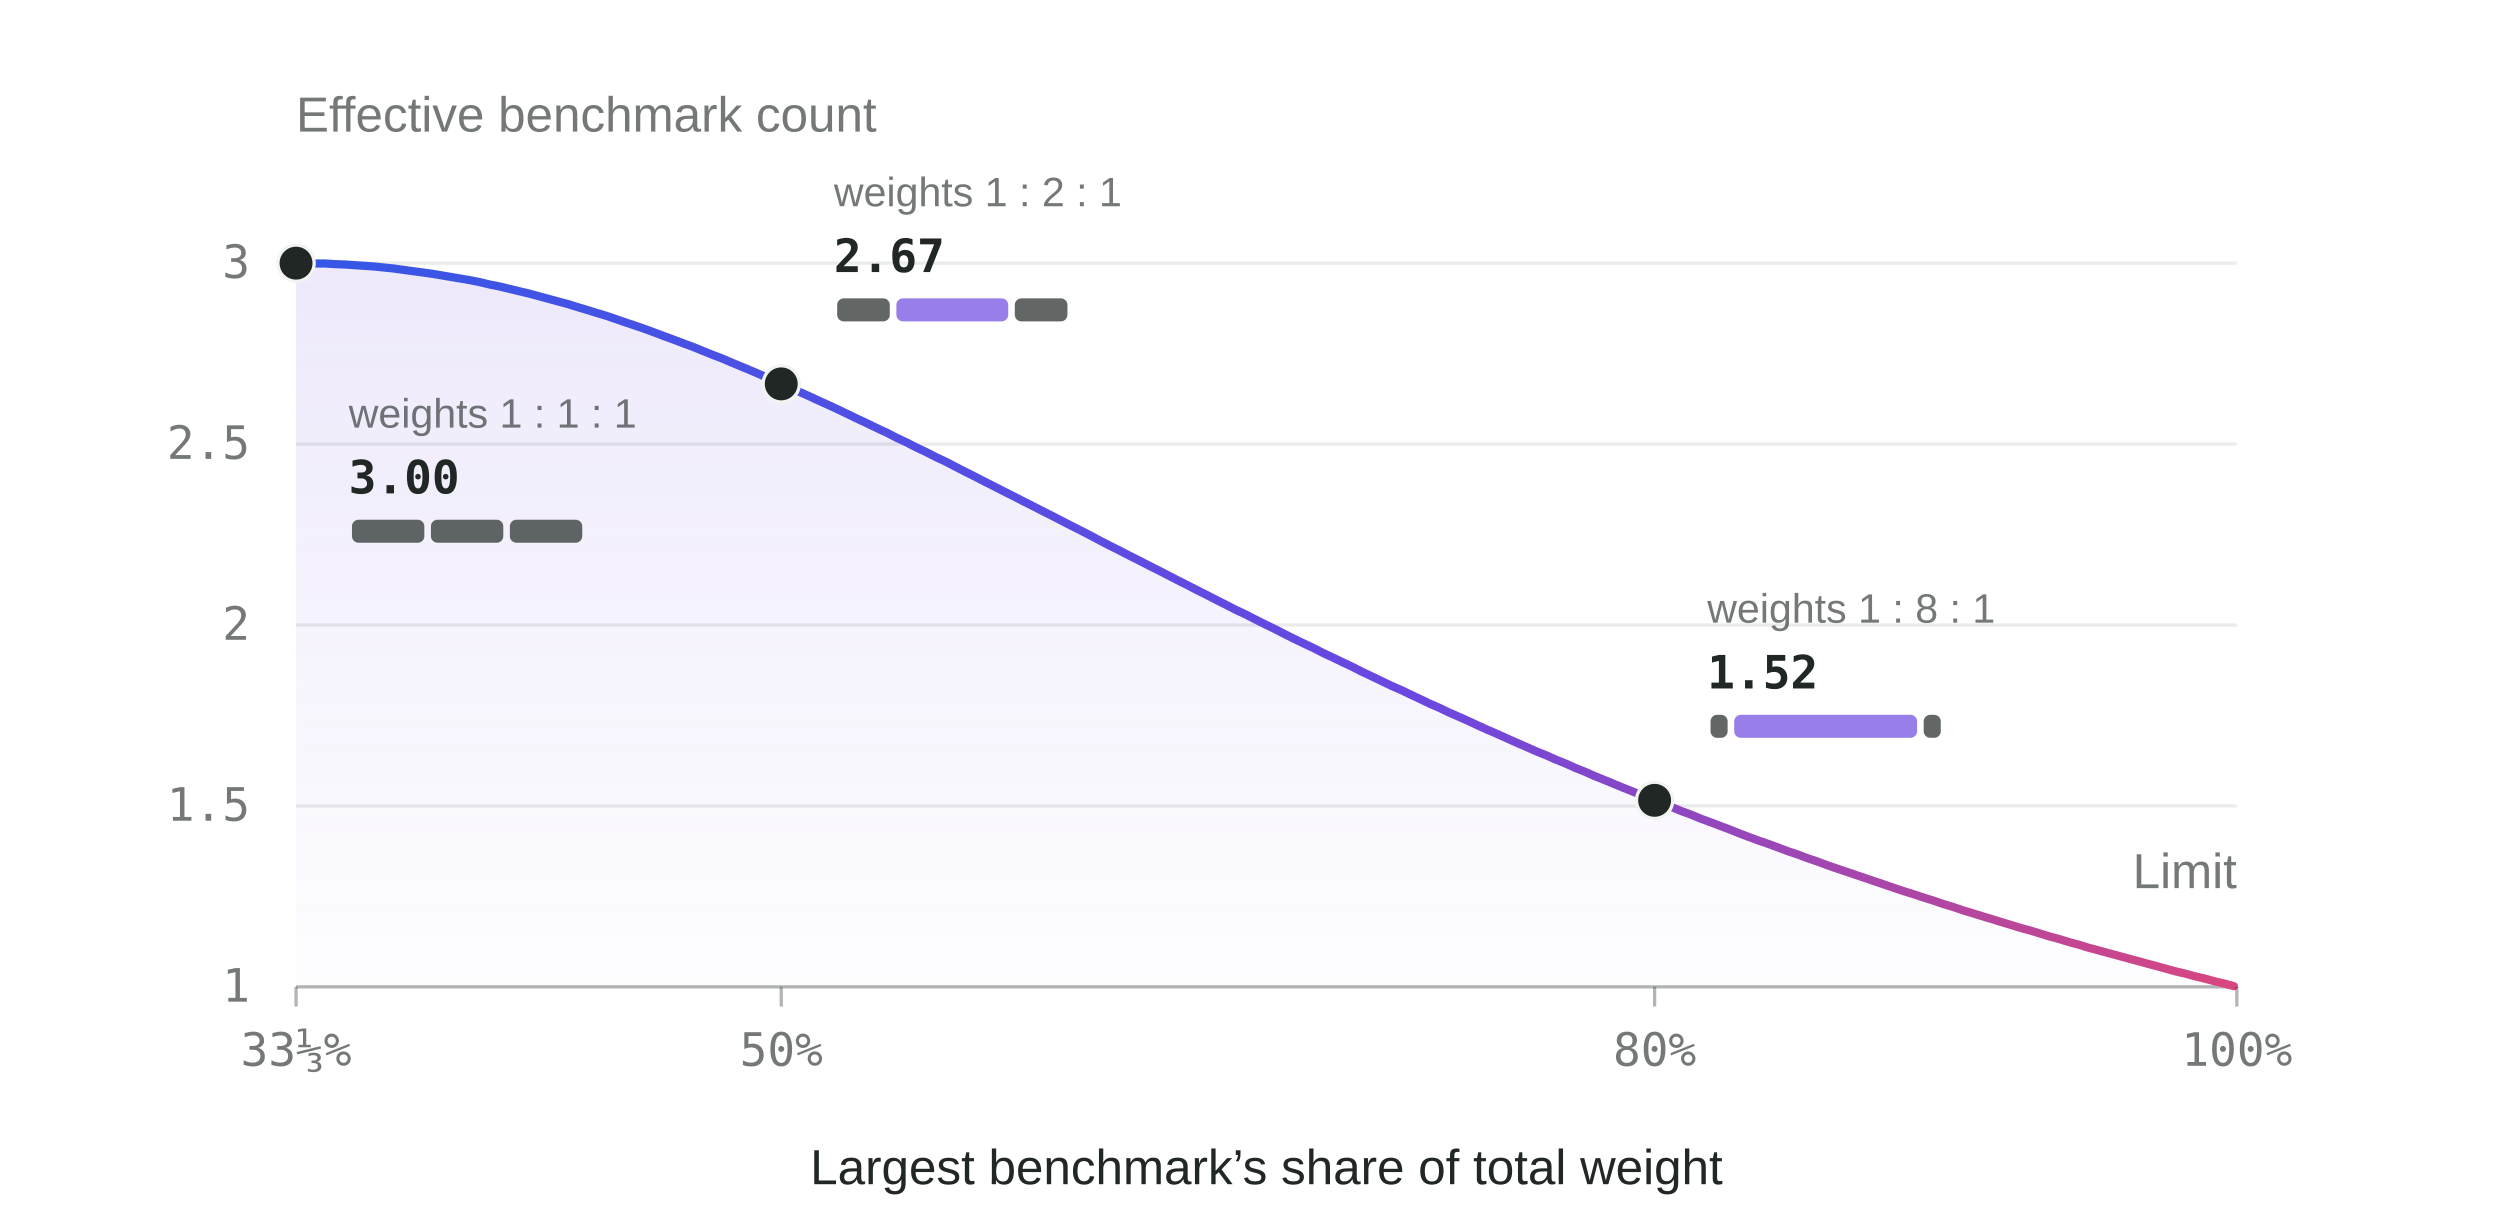
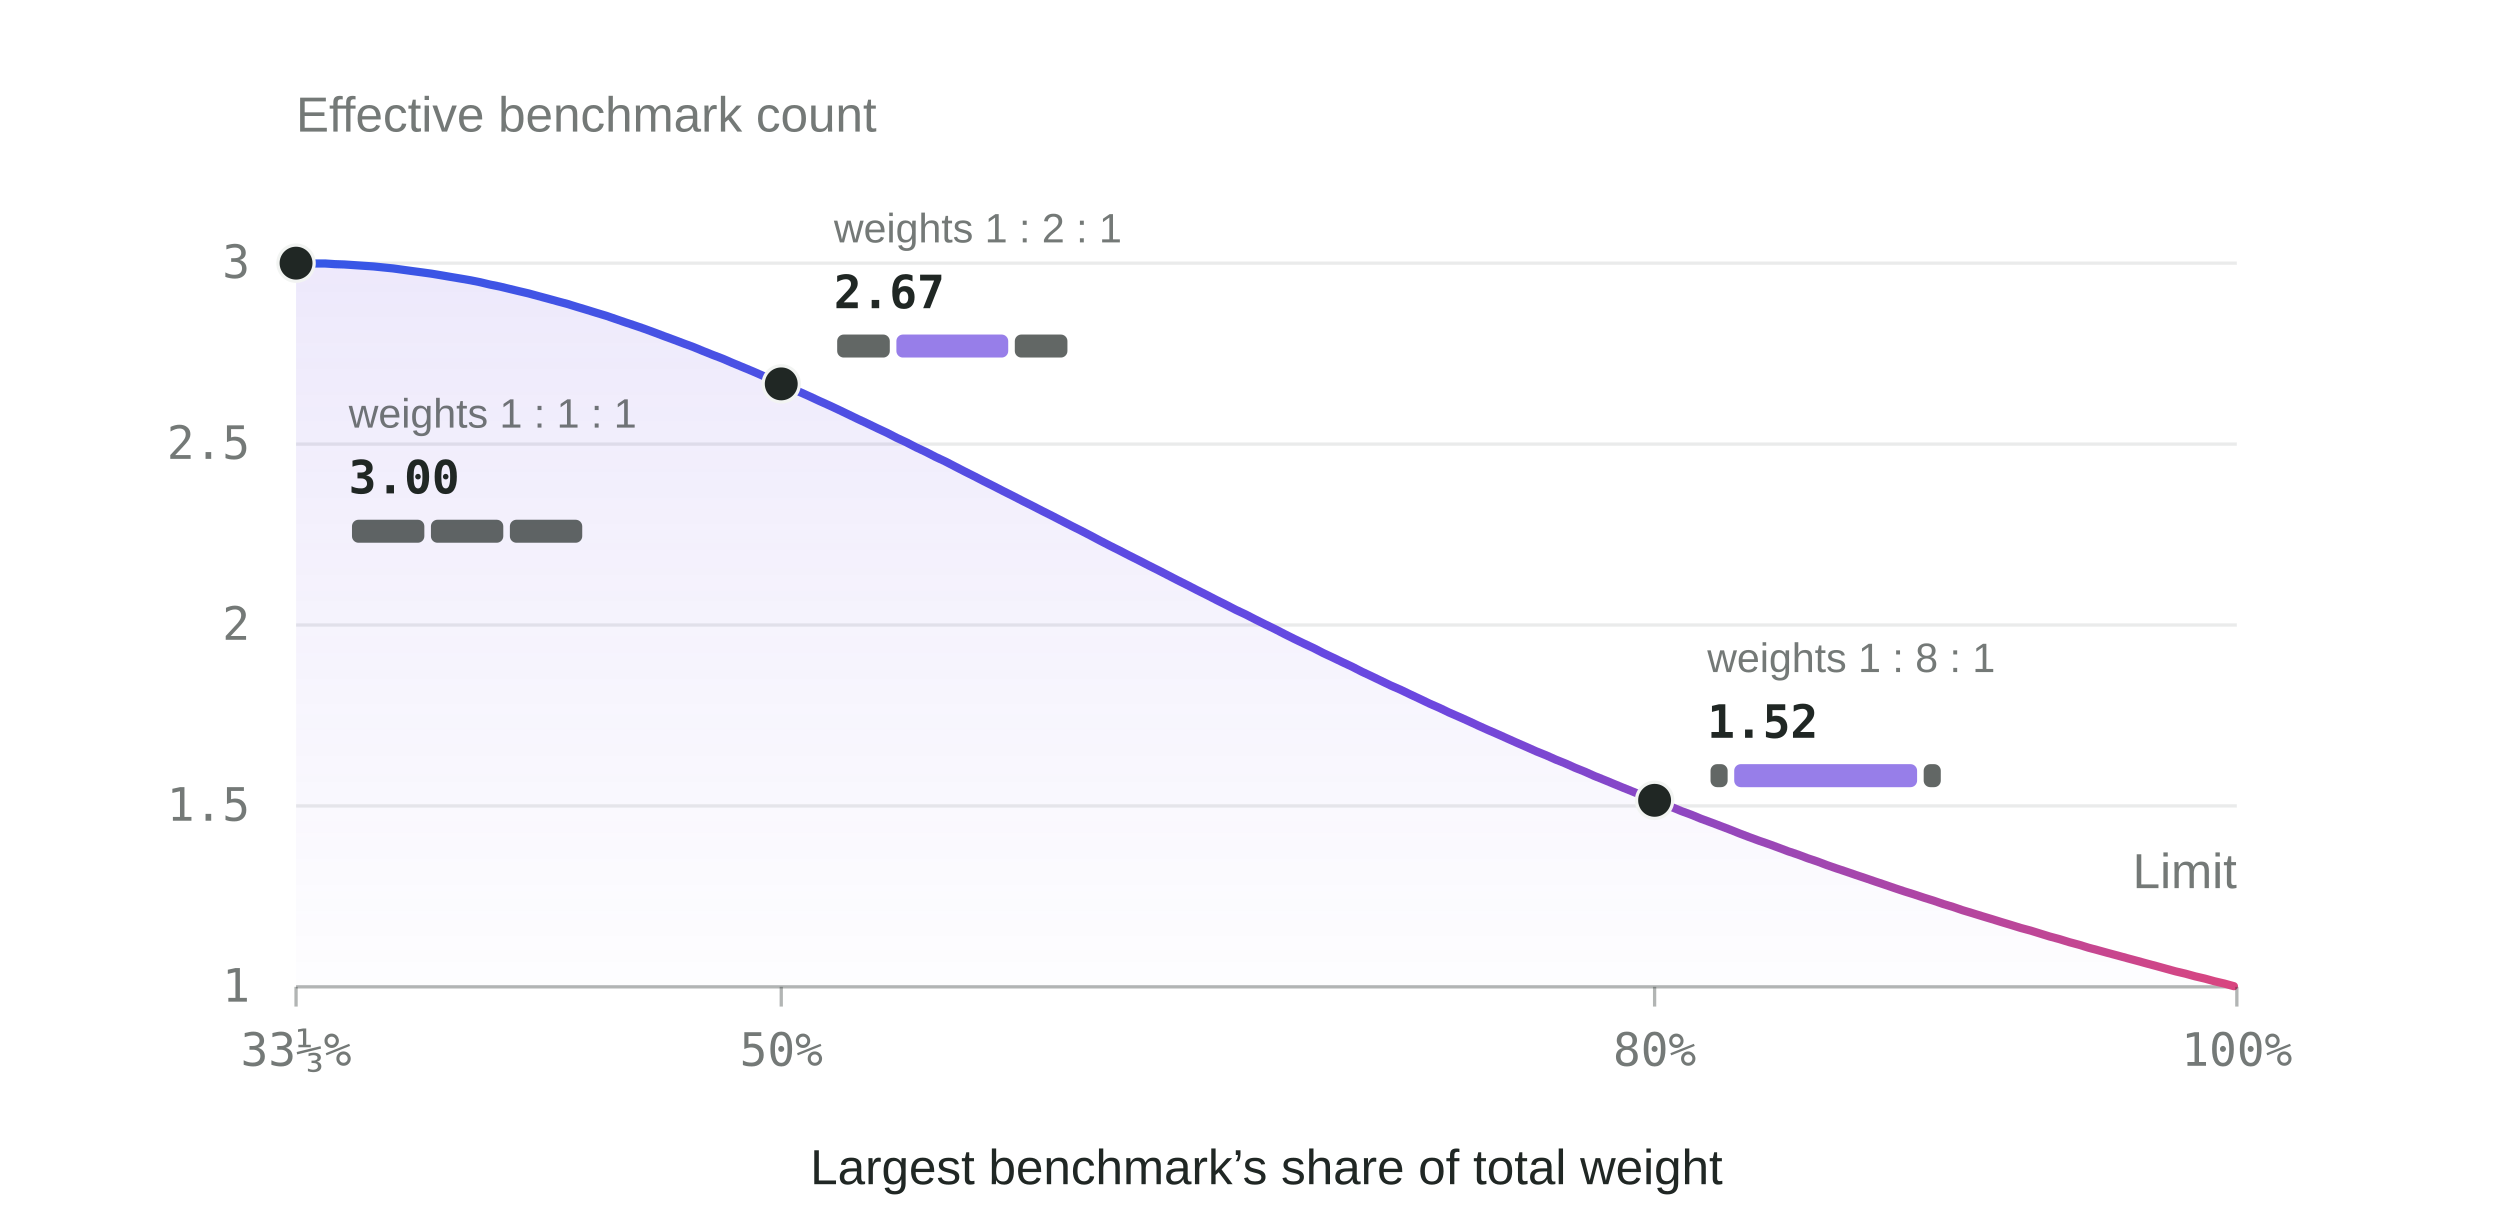
<svg xmlns="http://www.w3.org/2000/svg" viewBox="0 0 760 370" role="img" aria-labelledby="title desc">
  <style>
text{font-family:"Avenir Next","Segoe UI",Arial,sans-serif;font-size:15px;fill:#202724}
.num{font-family:"SFMono-Regular","SF Mono",Menlo,Consolas,monospace;font-size:14px}
.small{font-size:12.5px}.big{font-size:18px}.strong{font-weight:600}
.muted{fill-opacity:.62}.faint{opacity:.4}.half{opacity:.5}
.grid{fill:none;stroke:#202724;stroke-opacity:.09}
.guide{fill:none;stroke:#202724;stroke-opacity:.22}
.axis{fill:none;stroke:#202724;stroke-opacity:.34}
.ink{fill:#202724}.ink-line{fill:none;stroke:#202724}.ink-wash{fill:#202724;fill-opacity:.08}
.ring{stroke:#f2f4f2;stroke-width:2;paint-order:stroke}.gap{stroke:#f2f4f2;stroke-width:2}
.violet{fill:#6b47e0}.violet-line{fill:none;stroke:#6b47e0}.violet-wash{fill:#6b47e0;fill-opacity:.14}
.rose{fill:#c93f78}.rose-line{fill:none;stroke:#c93f78}.rose-wash{fill:#c93f78;fill-opacity:.14}
.amber{fill:#a8740c}.amber-line{fill:none;stroke:#a8740c}.amber-wash{fill:#a8740c;fill-opacity:.16}
.h0{stop-color:#3557e6}.h1{stop-color:#6b47e0}.h2{stop-color:#d9467f}
.land0{stop-color:#6b47e0;stop-opacity:.12}.land1{stop-color:#6b47e0;stop-opacity:.01}
.halo{opacity:0}
.m{font-size:1.12em}.mr,.mi,.mb{font-family:"KaTeX_Main","Latin Modern Roman","STIX Two Text","Cambria","Times New Roman",serif;font-style:normal;font-weight:400}.mb{font-weight:700}.mi{font-family:"KaTeX_Math","Latin Modern Math","STIX Two Text","Cambria Math","Times New Roman",serif;font-style:italic}
@media (prefers-color-scheme:dark){
text{fill:#f2f3ed}.muted{fill-opacity:.58}
.grid{stroke:#f2f3ed;stroke-opacity:.08}.guide{stroke:#f2f3ed;stroke-opacity:.2}.axis{stroke:#f2f3ed;stroke-opacity:.3}
.ink{fill:#f2f3ed}.ink-line{stroke:#f2f3ed}.ink-wash{fill:#f2f3ed;fill-opacity:.1}
.ring{stroke:#0b1016}.gap{stroke:#0b1016}
.violet{fill:#8f6bff}.violet-line{stroke:#8f6bff}.violet-wash{fill:#8f6bff;fill-opacity:.22}
.rose{fill:#e06296}.rose-line{stroke:#e06296}.rose-wash{fill:#e06296;fill-opacity:.2}
.amber{fill:#b98b24}.amber-line{stroke:#b98b24}.amber-wash{fill:#b98b24;fill-opacity:.22}
.h0{stop-color:#4a72ff}.h1{stop-color:#8f6bff}.h2{stop-color:#ff92bd}
.land0{stop-color:#6f8cff;stop-opacity:.16}.land1{stop-color:#6f8cff;stop-opacity:.02}
.halo{opacity:.55}
}
</style>
  <defs>
    <filter id="glow" x="-1" y="-1" width="3" height="3">
      <feGaussianBlur stdDeviation="3" />
    </filter>
    <marker id="tip-ink" viewBox="0 0 10 10" refX="8" refY="5" markerWidth="6" markerHeight="6" orient="auto-start-reverse">
      <path class="ink" d="M0 0L10 5L0 10Z" />
    </marker>
    <marker id="tip-violet" viewBox="0 0 10 10" refX="8" refY="5" markerWidth="6" markerHeight="6" orient="auto-start-reverse">
      <path class="violet" d="M0 0L10 5L0 10Z" />
    </marker>
    <marker id="tip-rose" viewBox="0 0 10 10" refX="8" refY="5" markerWidth="6" markerHeight="6" orient="auto-start-reverse">
      <path class="rose" d="M0 0L10 5L0 10Z" />
    </marker>
    <marker id="tip-amber" viewBox="0 0 10 10" refX="8" refY="5" markerWidth="6" markerHeight="6" orient="auto-start-reverse">
      <path class="amber" d="M0 0L10 5L0 10Z" />
    </marker>
    <linearGradient id="light" gradientUnits="userSpaceOnUse" x1="90" y1="0" x2="680" y2="0">
      <stop class="h0" offset="0" />
      <stop class="h1" offset=".58" />
      <stop class="h2" offset="1" />
    </linearGradient>
    <linearGradient id="land" gradientUnits="userSpaceOnUse" x1="0" y1="80" x2="0" y2="300">
      <stop class="land0" offset="0" />
      <stop class="land1" offset="1" />
    </linearGradient>
  </defs>
  <text class="muted" x="90" y="40">Effective benchmark count</text>
  <path class="axis" d="M90 300L680 300" />
  <text class="num muted" x="76" y="304.5" text-anchor="end">1</text>
  <path class="grid" d="M90 245L680 245" />
  <text class="num muted" x="76" y="249.5" text-anchor="end">1.5</text>
  <path class="grid" d="M90 190L680 190" />
  <text class="num muted" x="76" y="194.5" text-anchor="end">2</text>
  <path class="grid" d="M90 135L680 135" />
  <text class="num muted" x="76" y="139.5" text-anchor="end">2.5</text>
  <path class="grid" d="M90 80L680 80" />
  <text class="num muted" x="76" y="84.5" text-anchor="end">3</text>
  <path d="M90 80L92.9 80L95.9 80.1L98.8 80.1L101.8 80.3L104.7 80.4L107.7 80.6L110.6 80.8L113.6 81L116.5 81.3L119.5 81.6L122.4 82L125.3 82.4L128.3 82.8L131.2 83.2L134.2 83.7L137.1 84.2L140.1 84.7L143 85.2L146 85.8L148.9 86.5L151.9 87.1L154.8 87.8L157.7 88.5L160.7 89.2L163.6 90L166.6 90.8L169.5 91.6L172.5 92.4L175.4 93.3L178.4 94.2L181.3 95.1L184.3 96L187.2 97L190.1 98L193.1 99L196 100L199 101.1L201.9 102.2L204.9 103.3L207.8 104.4L210.8 105.5L213.7 106.7L216.7 107.9L219.6 109L222.6 110.3L225.5 111.5L228.4 112.7L231.4 114L234.3 115.3L237.3 116.6L240.2 117.9L243.2 119.2L246.1 120.5L249.1 121.9L252 123.2L255 124.6L257.9 126L260.8 127.4L263.8 128.8L266.7 130.2L269.7 131.6L272.6 133.1L275.6 134.5L278.5 136L281.5 137.4L284.4 138.9L287.4 140.3L290.3 141.8L293.2 143.3L296.2 144.8L299.1 146.3L302.1 147.8L305 149.3L308 150.8L310.9 152.3L313.9 153.8L316.8 155.3L319.8 156.8L322.7 158.3L325.6 159.8L328.6 161.3L331.5 162.8L334.5 164.4L337.4 165.9L340.4 167.4L343.3 168.9L346.3 170.4L349.2 171.9L352.2 173.4L355.1 174.9L358 176.4L361 177.9L363.9 179.4L366.9 180.9L369.8 182.4L372.8 183.9L375.7 185.4L378.7 186.8L381.6 188.3L384.6 189.8L387.5 191.2L390.4 192.7L393.4 194.2L396.3 195.6L399.3 197L402.2 198.5L405.2 199.9L408.1 201.3L411.1 202.7L414 204.2L417 205.6L419.9 207L422.8 208.4L425.8 209.7L428.7 211.1L431.7 212.5L434.6 213.9L437.6 215.2L440.5 216.6L443.5 217.9L446.4 219.2L449.4 220.6L452.3 221.9L455.3 223.2L458.2 224.5L461.1 225.8L464.1 227.1L467 228.4L470 229.6L472.9 230.9L475.9 232.1L478.8 233.4L481.8 234.6L484.7 235.9L487.7 237.1L490.6 238.3L493.5 239.5L496.5 240.7L499.4 241.9L502.4 243.1L505.3 244.3L508.3 245.4L511.2 246.6L514.2 247.7L517.1 248.9L520.1 250L523 251.1L525.9 252.2L528.9 253.4L531.8 254.5L534.8 255.6L537.7 256.6L540.7 257.7L543.6 258.8L546.6 259.8L549.5 260.9L552.5 261.9L555.4 263L558.3 264L561.3 265L564.2 266L567.2 267L570.1 268L573.1 269L576 270L579 271L581.9 271.9L584.9 272.9L587.8 273.8L590.7 274.8L593.7 275.7L596.6 276.7L599.6 277.6L602.5 278.5L605.5 279.4L608.4 280.3L611.4 281.2L614.3 282.1L617.3 282.9L620.2 283.8L623.1 284.7L626.1 285.5L629 286.4L632 287.2L634.9 288.1L637.9 288.9L640.8 289.7L643.8 290.5L646.7 291.3L649.7 292.1L652.6 292.9L655.6 293.7L658.5 294.5L661.4 295.3L664.4 296L667.3 296.8L670.3 297.5L673.2 298.3L676.2 299L679.1 299.8L679.1 300L90 300Z" fill="url(#land)" />
-   <path d="M90 80L92.9 80L95.9 80.1L98.8 80.1L101.8 80.3L104.7 80.4L107.7 80.6L110.6 80.8L113.6 81L116.5 81.3L119.5 81.6L122.4 82L125.3 82.4L128.3 82.8L131.2 83.2L134.2 83.7L137.1 84.2L140.1 84.7L143 85.2L146 85.8L148.9 86.5L151.9 87.1L154.8 87.8L157.7 88.5L160.7 89.2L163.6 90L166.6 90.8L169.5 91.6L172.5 92.4L175.4 93.3L178.4 94.2L181.3 95.1L184.3 96L187.2 97L190.1 98L193.1 99L196 100L199 101.1L201.9 102.2L204.9 103.3L207.8 104.4L210.8 105.5L213.7 106.7L216.7 107.9L219.6 109L222.6 110.3L225.5 111.5L228.4 112.7L231.4 114L234.3 115.3L237.3 116.6L240.2 117.9L243.2 119.2L246.1 120.5L249.1 121.9L252 123.2L255 124.6L257.9 126L260.8 127.4L263.8 128.8L266.7 130.2L269.7 131.6L272.6 133.1L275.6 134.5L278.5 136L281.5 137.4L284.4 138.9L287.4 140.3L290.3 141.8L293.2 143.3L296.2 144.8L299.1 146.3L302.1 147.8L305 149.3L308 150.8L310.9 152.3L313.9 153.8L316.8 155.3L319.8 156.8L322.7 158.3L325.6 159.8L328.6 161.3L331.5 162.8L334.5 164.4L337.4 165.9L340.4 167.4L343.3 168.9L346.3 170.4L349.2 171.9L352.2 173.4L355.1 174.9L358 176.4L361 177.9L363.9 179.4L366.9 180.9L369.8 182.4L372.8 183.9L375.7 185.4L378.7 186.8L381.6 188.3L384.6 189.8L387.5 191.2L390.4 192.7L393.4 194.2L396.3 195.6L399.3 197L402.2 198.5L405.2 199.9L408.1 201.3L411.1 202.7L414 204.2L417 205.6L419.9 207L422.8 208.4L425.8 209.7L428.7 211.1L431.7 212.5L434.6 213.9L437.6 215.2L440.5 216.6L443.5 217.9L446.4 219.2L449.4 220.6L452.3 221.9L455.3 223.2L458.2 224.5L461.1 225.8L464.1 227.1L467 228.4L470 229.6L472.9 230.9L475.9 232.1L478.8 233.4L481.8 234.6L484.7 235.9L487.7 237.1L490.6 238.3L493.5 239.5L496.5 240.7L499.4 241.9L502.4 243.1L505.3 244.3L508.3 245.4L511.2 246.6L514.2 247.7L517.1 248.9L520.1 250L523 251.1L525.9 252.2L528.9 253.4L531.8 254.5L534.8 255.6L537.7 256.6L540.7 257.7L543.6 258.8L546.6 259.8L549.5 260.9L552.5 261.9L555.4 263L558.3 264L561.3 265L564.2 266L567.2 267L570.1 268L573.1 269L576 270L579 271L581.9 271.9L584.9 272.9L587.8 273.8L590.7 274.8L593.7 275.7L596.6 276.7L599.6 277.6L602.5 278.5L605.5 279.4L608.4 280.3L611.4 281.2L614.3 282.1L617.3 282.9L620.2 283.8L623.1 284.7L626.1 285.5L629 286.4L632 287.2L634.9 288.1L637.9 288.9L640.8 289.7L643.8 290.5L646.7 291.3L649.7 292.1L652.6 292.9L655.6 293.7L658.5 294.5L661.4 295.3L664.4 296L667.3 296.8L670.3 297.5L673.2 298.3L676.2 299L679.1 299.8" fill="none" stroke="url(#light)" stroke-width="8" opacity=".14" class="halo" />
  <path d="M90 80L92.9 80L95.9 80.1L98.8 80.1L101.8 80.3L104.7 80.4L107.7 80.6L110.6 80.8L113.6 81L116.5 81.3L119.5 81.6L122.4 82L125.3 82.4L128.3 82.8L131.2 83.2L134.2 83.7L137.1 84.2L140.1 84.7L143 85.2L146 85.8L148.9 86.5L151.9 87.1L154.8 87.8L157.7 88.5L160.7 89.2L163.6 90L166.6 90.8L169.5 91.6L172.5 92.4L175.4 93.3L178.4 94.2L181.3 95.1L184.3 96L187.2 97L190.1 98L193.1 99L196 100L199 101.1L201.9 102.2L204.9 103.3L207.8 104.4L210.8 105.5L213.7 106.7L216.7 107.9L219.6 109L222.6 110.3L225.5 111.5L228.4 112.7L231.4 114L234.3 115.3L237.3 116.6L240.2 117.9L243.2 119.2L246.1 120.5L249.1 121.9L252 123.2L255 124.6L257.9 126L260.8 127.4L263.8 128.8L266.7 130.2L269.7 131.6L272.6 133.1L275.6 134.5L278.5 136L281.5 137.4L284.4 138.9L287.4 140.3L290.3 141.8L293.2 143.3L296.2 144.8L299.1 146.3L302.1 147.8L305 149.3L308 150.8L310.9 152.3L313.9 153.8L316.8 155.3L319.8 156.8L322.7 158.3L325.6 159.8L328.6 161.3L331.5 162.8L334.5 164.4L337.4 165.9L340.4 167.4L343.3 168.9L346.3 170.4L349.2 171.9L352.2 173.4L355.1 174.9L358 176.4L361 177.9L363.9 179.4L366.9 180.9L369.8 182.4L372.8 183.9L375.7 185.4L378.7 186.8L381.6 188.3L384.6 189.8L387.5 191.2L390.4 192.7L393.4 194.2L396.3 195.6L399.3 197L402.2 198.5L405.2 199.9L408.1 201.3L411.1 202.7L414 204.2L417 205.6L419.9 207L422.8 208.4L425.8 209.7L428.7 211.1L431.7 212.5L434.6 213.9L437.6 215.2L440.5 216.6L443.5 217.9L446.4 219.2L449.4 220.6L452.3 221.9L455.3 223.2L458.2 224.5L461.1 225.8L464.1 227.1L467 228.4L470 229.6L472.9 230.9L475.9 232.1L478.8 233.4L481.8 234.6L484.7 235.9L487.7 237.1L490.6 238.3L493.5 239.5L496.5 240.7L499.4 241.9L502.4 243.1L505.3 244.3L508.3 245.4L511.2 246.6L514.2 247.7L517.1 248.9L520.1 250L523 251.1L525.9 252.2L528.9 253.4L531.8 254.5L534.8 255.6L537.7 256.6L540.7 257.7L543.6 258.8L546.6 259.8L549.5 260.9L552.5 261.9L555.4 263L558.3 264L561.3 265L564.2 266L567.2 267L570.1 268L573.1 269L576 270L579 271L581.9 271.9L584.9 272.9L587.8 273.8L590.7 274.8L593.7 275.7L596.6 276.7L599.6 277.6L602.5 278.5L605.5 279.4L608.4 280.3L611.4 281.2L614.3 282.1L617.3 282.9L620.2 283.8L623.1 284.7L626.1 285.5L629 286.4L632 287.2L634.9 288.1L637.9 288.9L640.8 289.7L643.8 290.5L646.7 291.3L649.7 292.1L652.6 292.9L655.6 293.7L658.5 294.5L661.4 295.3L664.4 296L667.3 296.8L670.3 297.5L673.2 298.3L676.2 299L679.1 299.8" fill="none" stroke="url(#light)" stroke-width="2.5" stroke-linecap="round" stroke-linejoin="round" />
  <text class="muted" x="680" y="270" text-anchor="end">Limit</text>
  <g>
    <circle class="ink halo" cx="90" cy="80" r="7" filter="url(#glow)" />
    <circle class="ink ring" cx="90" cy="80" r="5" />
  </g>
  <text class="small muted" x="106" y="130">weights 1 : 1 : 1</text>
  <text class="num strong" x="106" y="150">3.00</text>
  <rect class="ink" x="107" y="158" width="22" height="7" rx="2" opacity=".7" />
  <rect class="ink" x="131" y="158" width="22" height="7" rx="2" opacity=".7" />
  <rect class="ink" x="155" y="158" width="22" height="7" rx="2" opacity=".7" />
  <g>
    <circle class="ink halo" cx="237.5" cy="116.7" r="7" filter="url(#glow)" />
    <circle class="ink ring" cx="237.5" cy="116.7" r="5" />
  </g>
-   <text class="small muted" x="253.5" y="62.7">weights 1 : 2 : 1</text>
-   <text class="num strong" x="253.5" y="82.7">2.67</text>
-   <rect class="ink" x="254.5" y="90.7" width="16" height="7" rx="2" opacity=".7" />
-   <rect class="violet" x="272.5" y="90.7" width="34" height="7" rx="2" opacity=".7" />
-   <rect class="ink" x="308.5" y="90.7" width="16" height="7" rx="2" opacity=".7" />
+   <text class="small muted" x="253.5" y="73.7">weights 1 : 2 : 1</text>
+   <text class="num strong" x="253.5" y="93.7">2.67</text>
+   <rect class="ink" x="254.5" y="101.7" width="16" height="7" rx="2" opacity=".7" />
+   <rect class="violet" x="272.5" y="101.7" width="34" height="7" rx="2" opacity=".7" />
+   <rect class="ink" x="308.5" y="101.7" width="16" height="7" rx="2" opacity=".7" />
  <g>
    <circle class="ink halo" cx="503" cy="243.3" r="7" filter="url(#glow)" />
    <circle class="ink ring" cx="503" cy="243.3" r="5" />
  </g>
-   <text class="small muted" x="519" y="189.3">weights 1 : 8 : 1</text>
-   <text class="num strong" x="519" y="209.3">1.52</text>
-   <rect class="ink" x="520" y="217.3" width="5.2" height="7" rx="2" opacity=".7" />
-   <rect class="violet" x="527.2" y="217.3" width="55.6" height="7" rx="2" opacity=".7" />
-   <rect class="ink" x="584.8" y="217.3" width="5.2" height="7" rx="2" opacity=".7" />
+   <text class="small muted" x="519" y="204.3">weights 1 : 8 : 1</text>
+   <text class="num strong" x="519" y="224.3">1.52</text>
+   <rect class="ink" x="520" y="232.3" width="5.2" height="7" rx="2" opacity=".7" />
+   <rect class="violet" x="527.2" y="232.3" width="55.6" height="7" rx="2" opacity=".7" />
+   <rect class="ink" x="584.8" y="232.3" width="5.2" height="7" rx="2" opacity=".7" />
  <path class="axis" d="M90 300L90 306" />
  <text class="num muted" x="90" y="324" text-anchor="middle">33⅓%</text>
  <path class="axis" d="M237.5 300L237.5 306" />
  <text class="num muted" x="237.5" y="324" text-anchor="middle">50%</text>
  <path class="axis" d="M503 300L503 306" />
  <text class="num muted" x="503" y="324" text-anchor="middle">80%</text>
  <path class="axis" d="M680 300L680 306" />
  <text class="num muted" x="680" y="324" text-anchor="middle">100%</text>
  <text x="385" y="360" text-anchor="middle">Largest benchmark’s share of total weight</text>
</svg>
